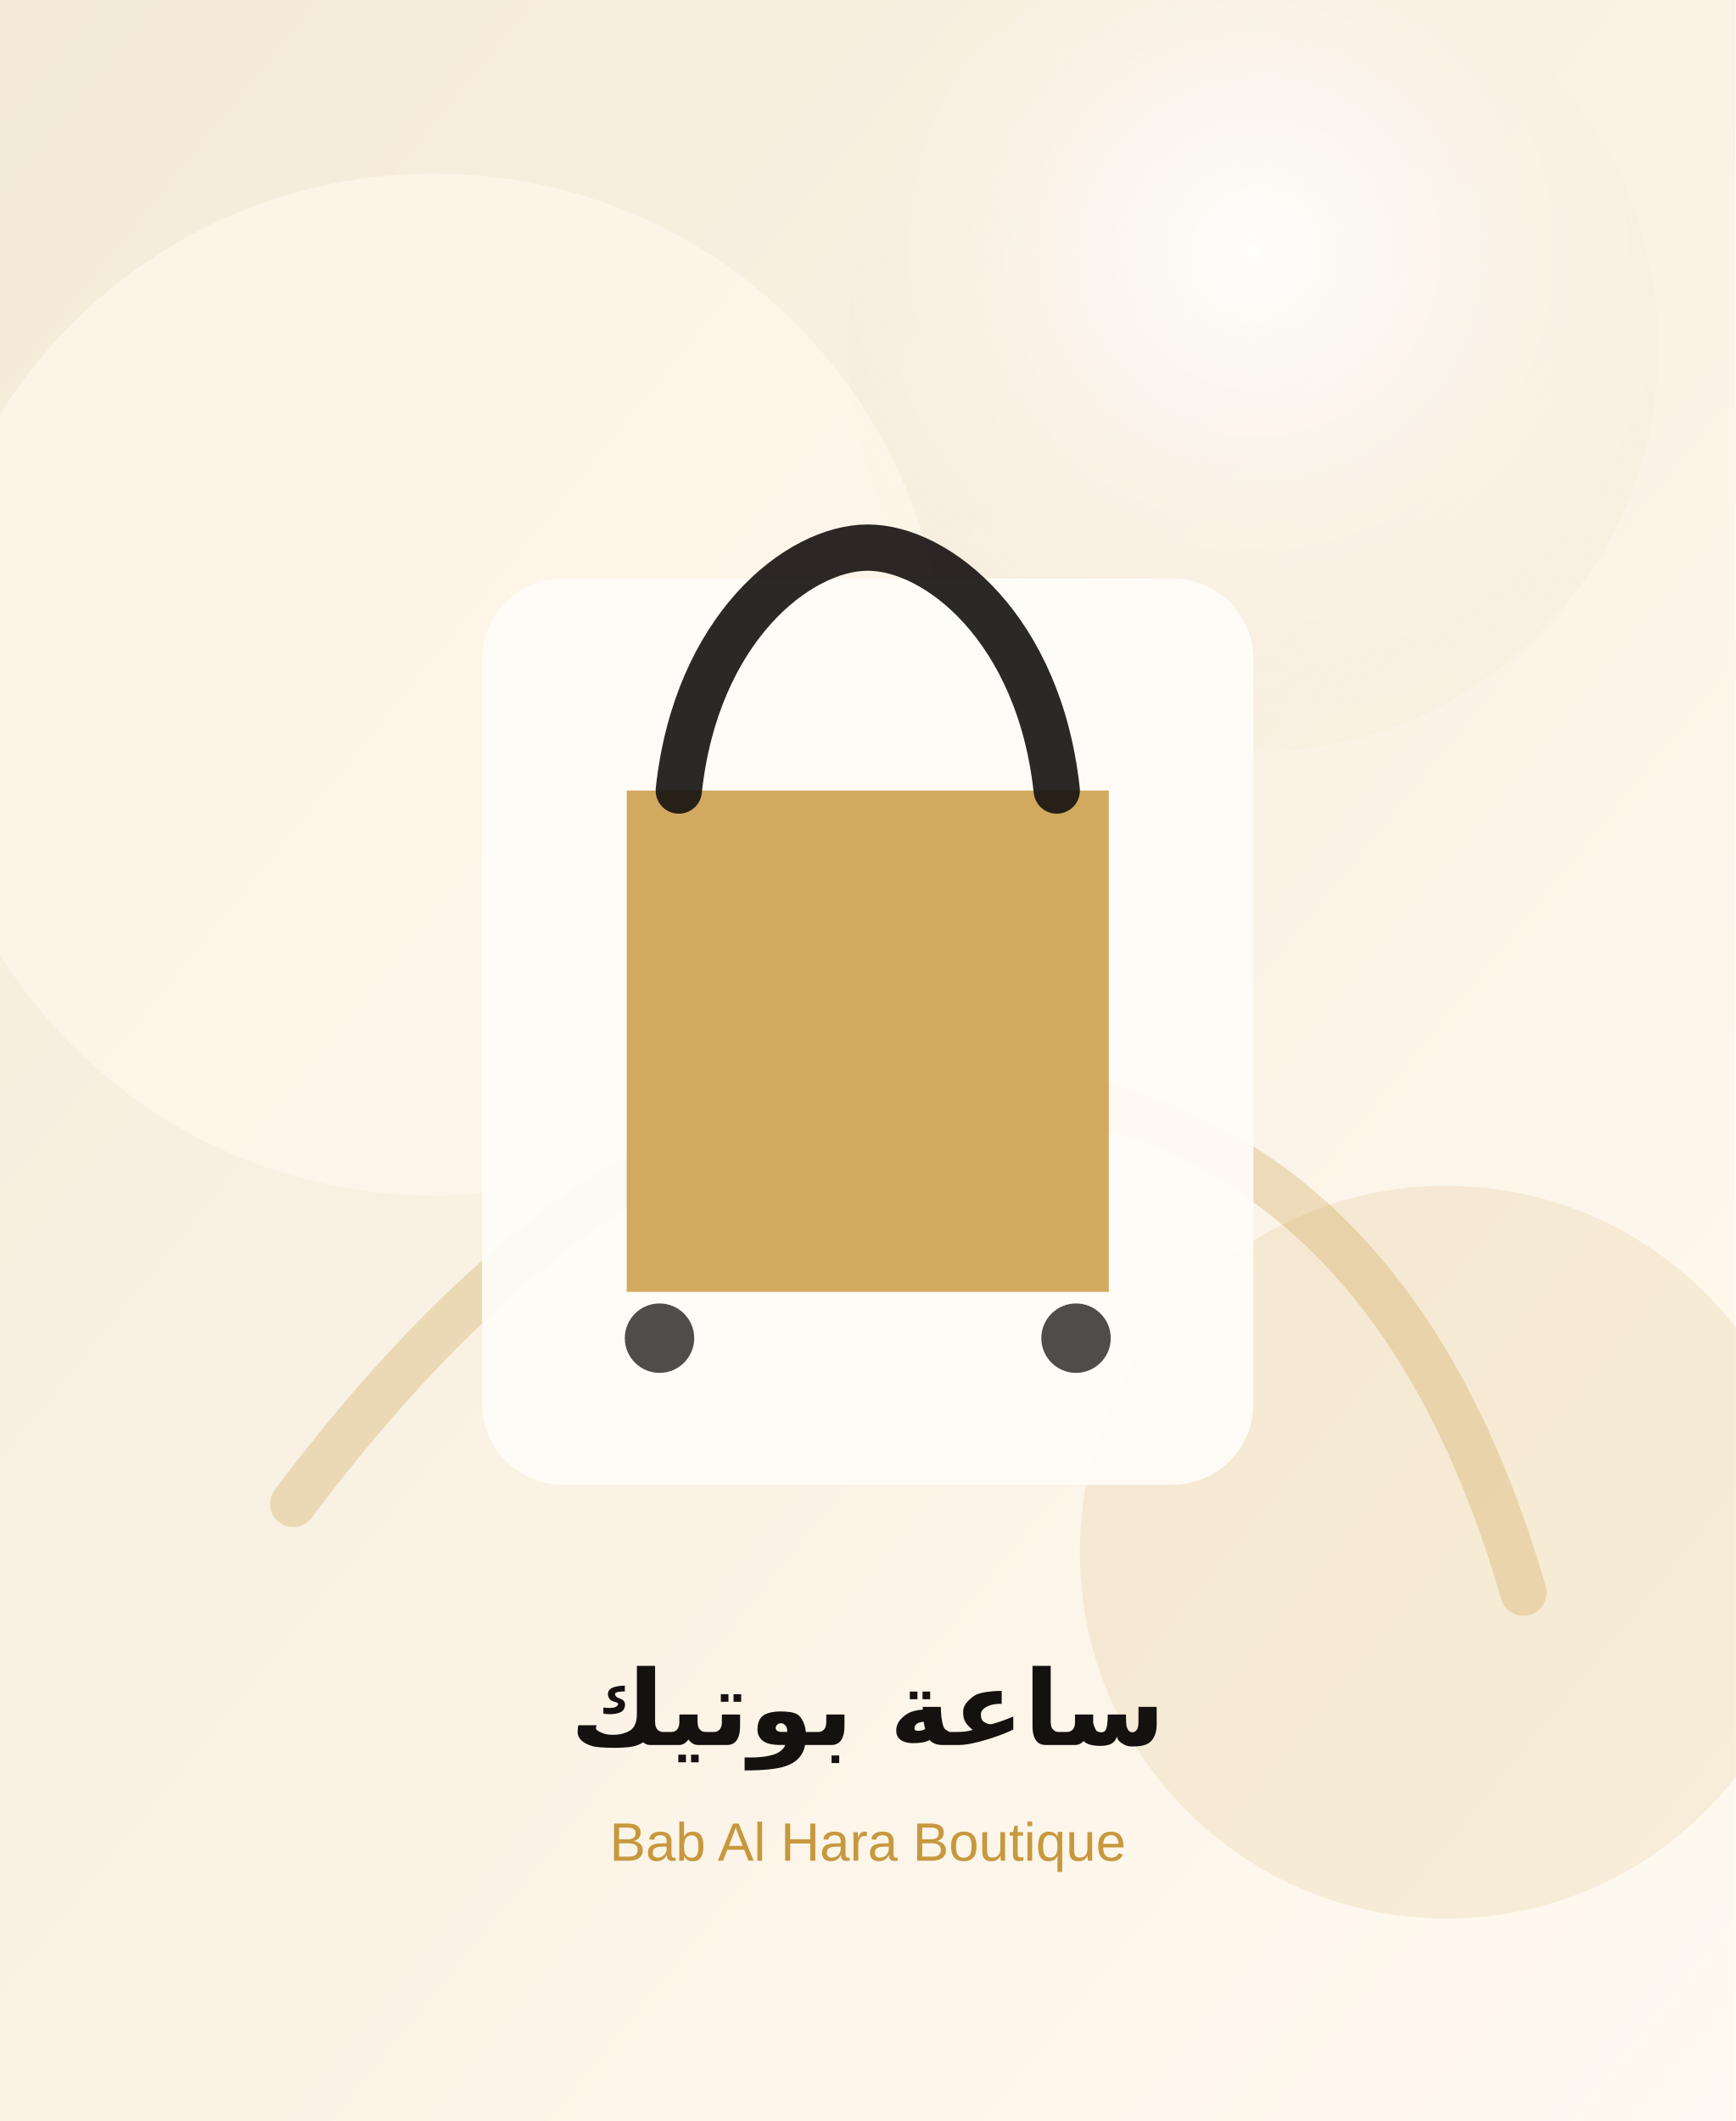
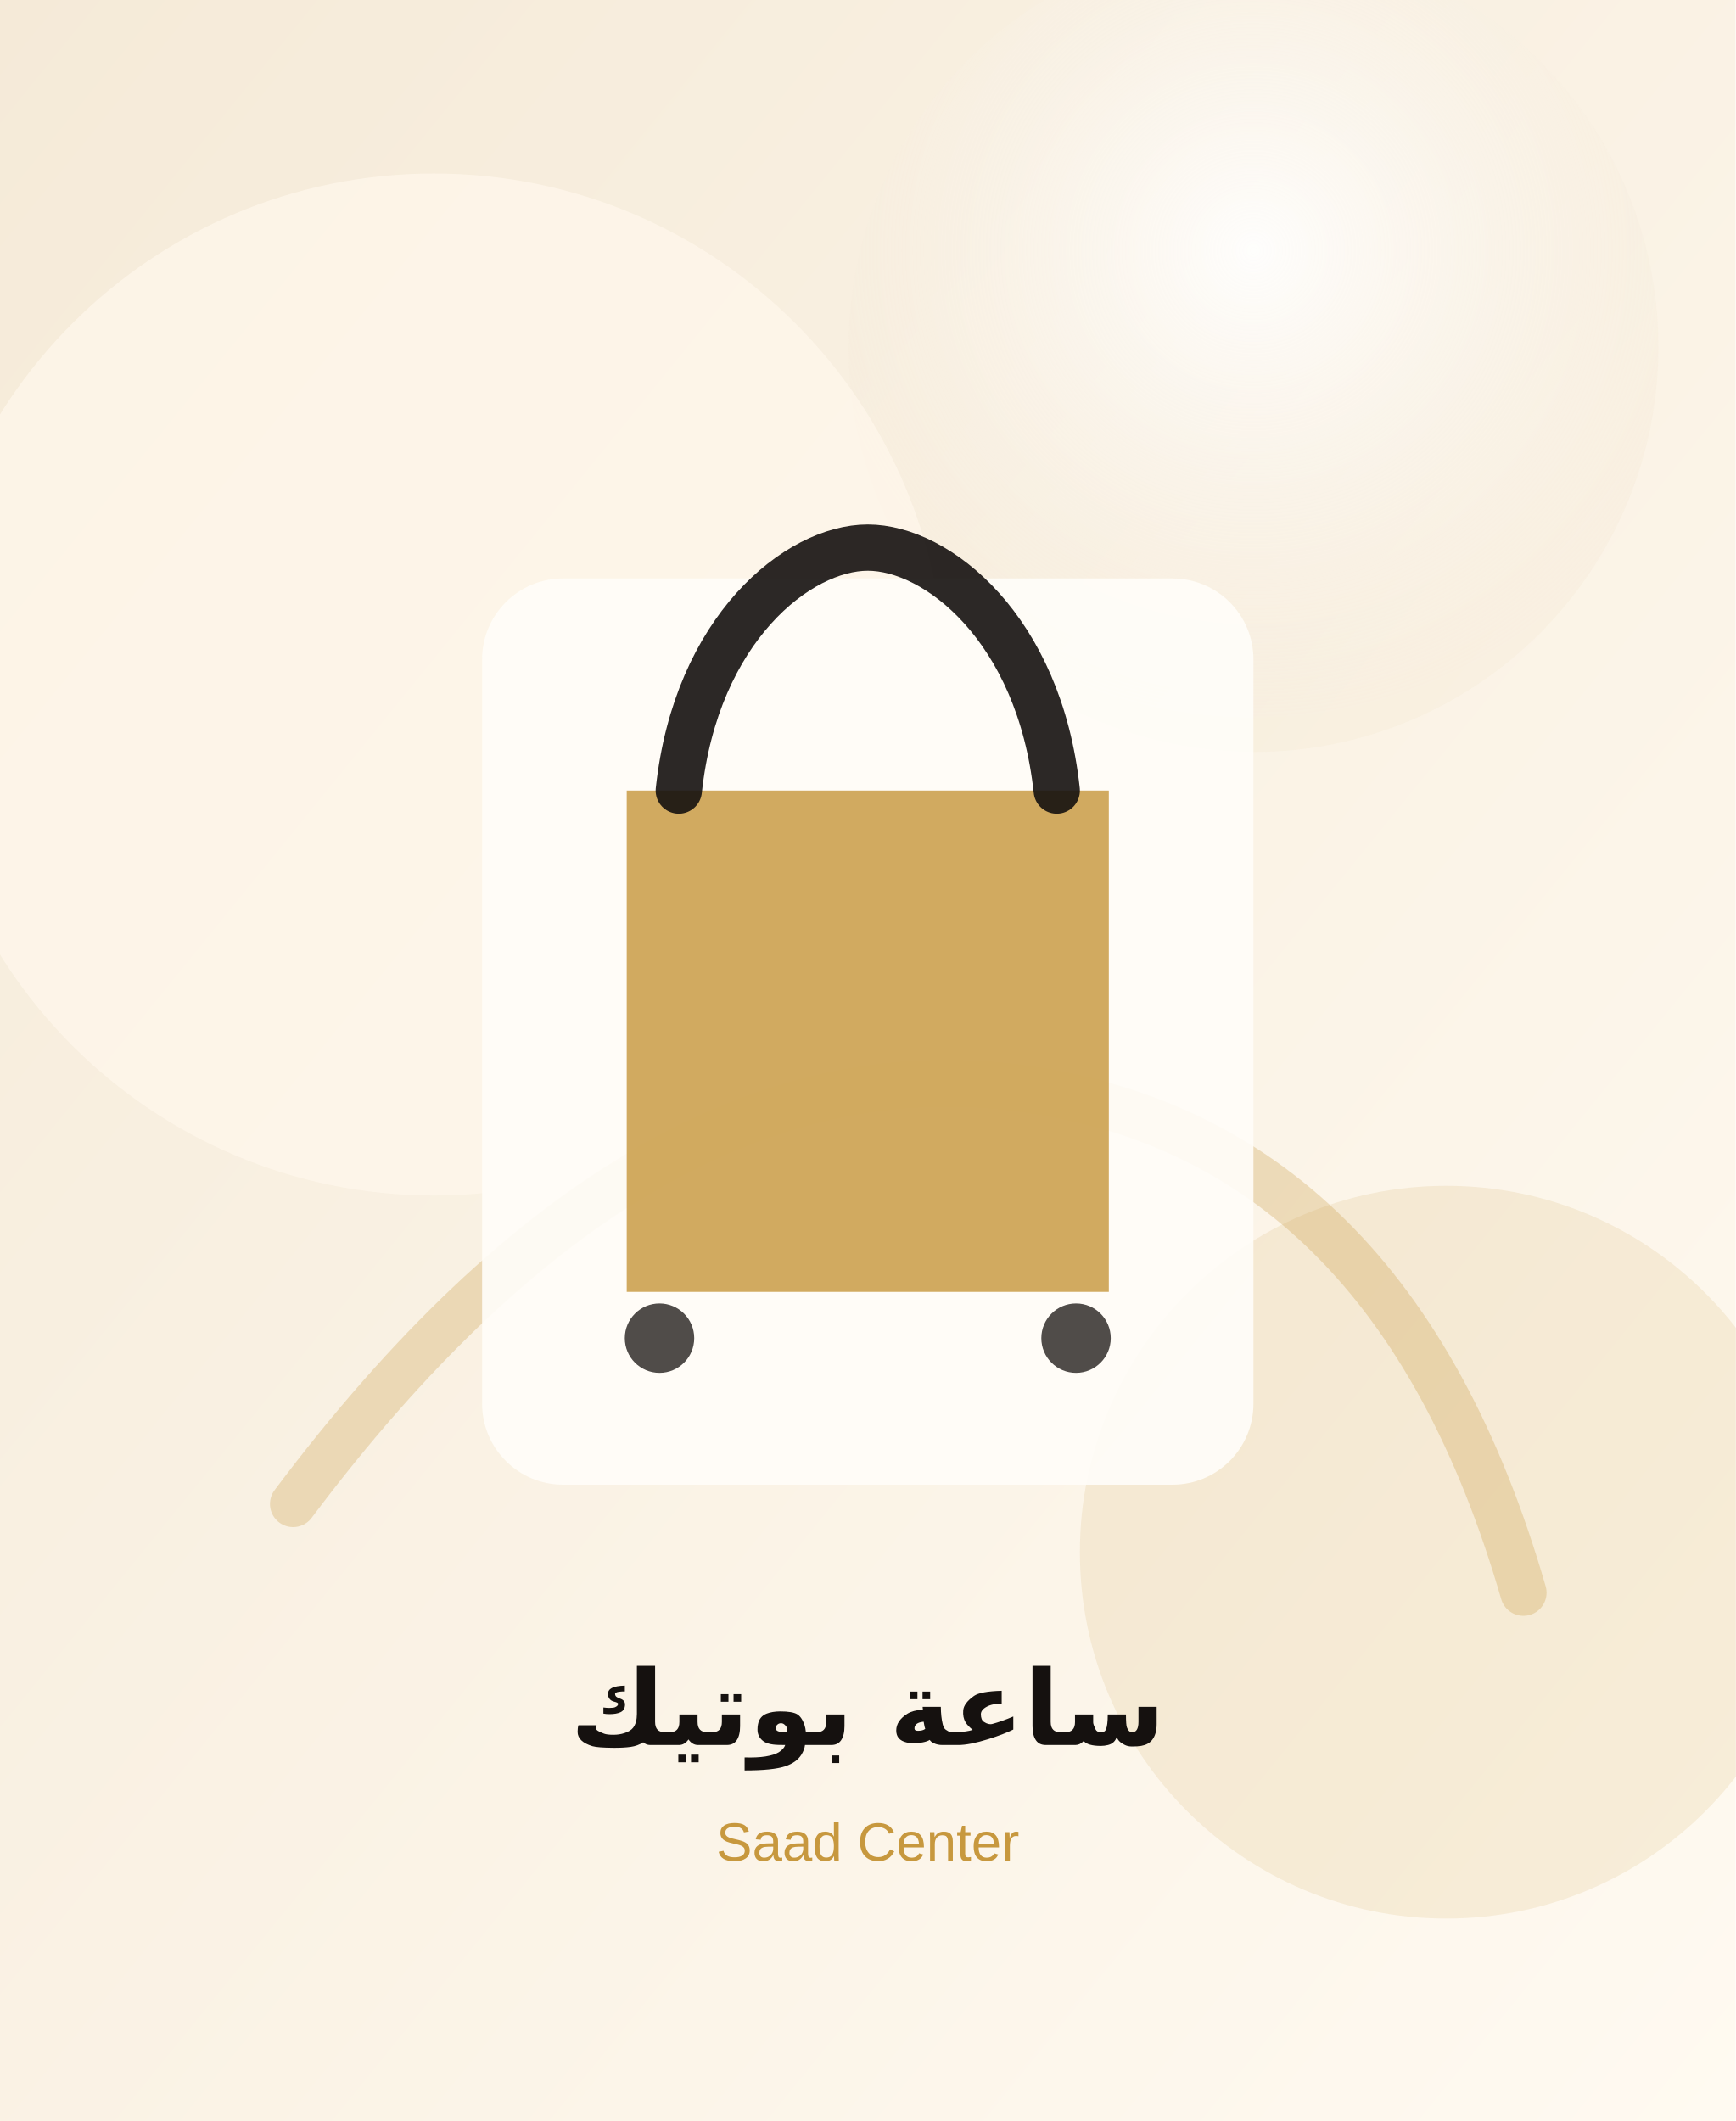
<svg xmlns="http://www.w3.org/2000/svg" width="900" height="1100" viewBox="0 0 900 1100" role="img" aria-label="ساعة بوتيك">
  <defs>
    <linearGradient id="g" x1="0" y1="0" x2="1" y2="1">
      <stop offset="0" stop-color="#f5ead8" />
      <stop offset="1" stop-color="#fffaf1" />
    </linearGradient>
    <radialGradient id="r" cx="50%" cy="38%" r="58%">
      <stop offset="0" stop-color="#ffffff" stop-opacity=".9" />
      <stop offset="1" stop-color="#f5ead8" stop-opacity=".4" />
    </radialGradient>
  </defs>
  <rect width="900" height="1100" fill="url(#g)" />
  <circle cx="650" cy="180" r="210" fill="url(#r)" />
  <circle cx="225" cy="355" r="265" fill="#fff7ec" opacity=".72" />
  <circle cx="750" cy="805" r="190" fill="#c7983e" opacity=".13" />
  <path d="M152 780c120-160 245-232 374-216 130 16 218 103 264 262" fill="none" stroke="#c7983e" stroke-width="24" stroke-linecap="round" opacity=".28" />
  <rect x="250" y="300" rx="42" ry="42" width="400" height="470" fill="#fffdf8" opacity=".92" />
  <path d="M325 410h250v260H325z" fill="#c7983e" opacity=".82" />
  <path d="M352 410c9-84 62-126 98-126s89 42 98 126" fill="none" stroke="#15110f" stroke-width="24" stroke-linecap="round" opacity=".9" />
  <circle cx="342" cy="694" r="18" fill="#15110f" opacity=".75" />
  <circle cx="558" cy="694" r="18" fill="#15110f" opacity=".75" />
  <text x="450" y="905" text-anchor="middle" font-size="54" font-family="Arial, sans-serif" font-weight="700" fill="#15110f">ساعة بوتيك</text>
-   <text x="450" y="965" text-anchor="middle" font-size="28" font-family="Arial, sans-serif" fill="#c7983e">Bab Al Hara Boutique</text>
+   <text x="450" y="965" text-anchor="middle" font-size="28" font-family="Arial, sans-serif" fill="#c7983e">Saad Center</text>
</svg>
